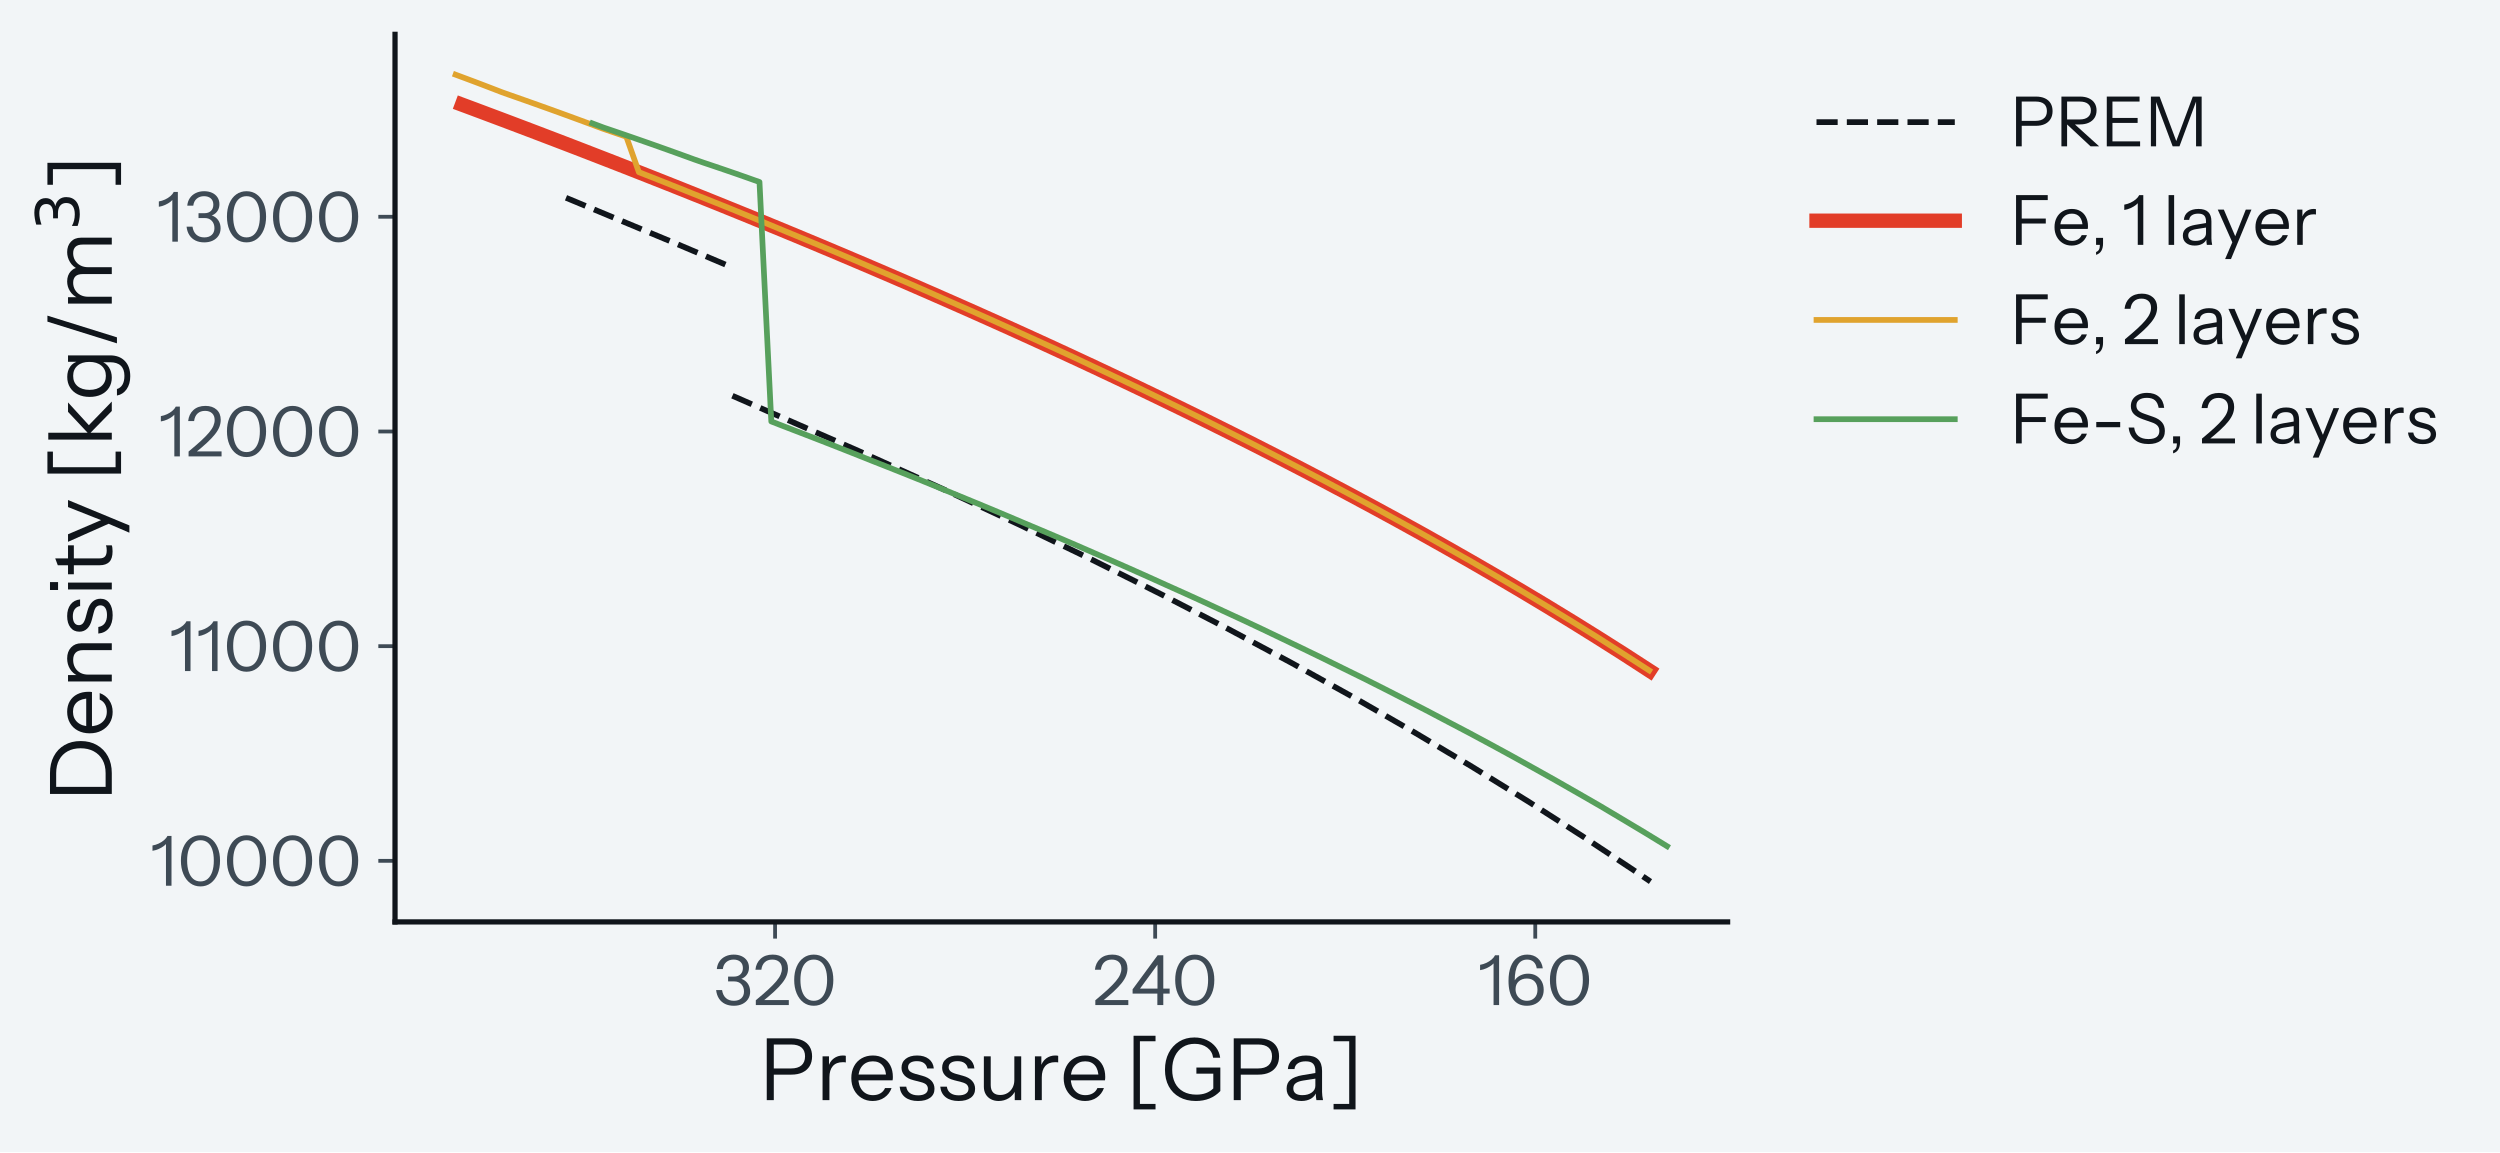
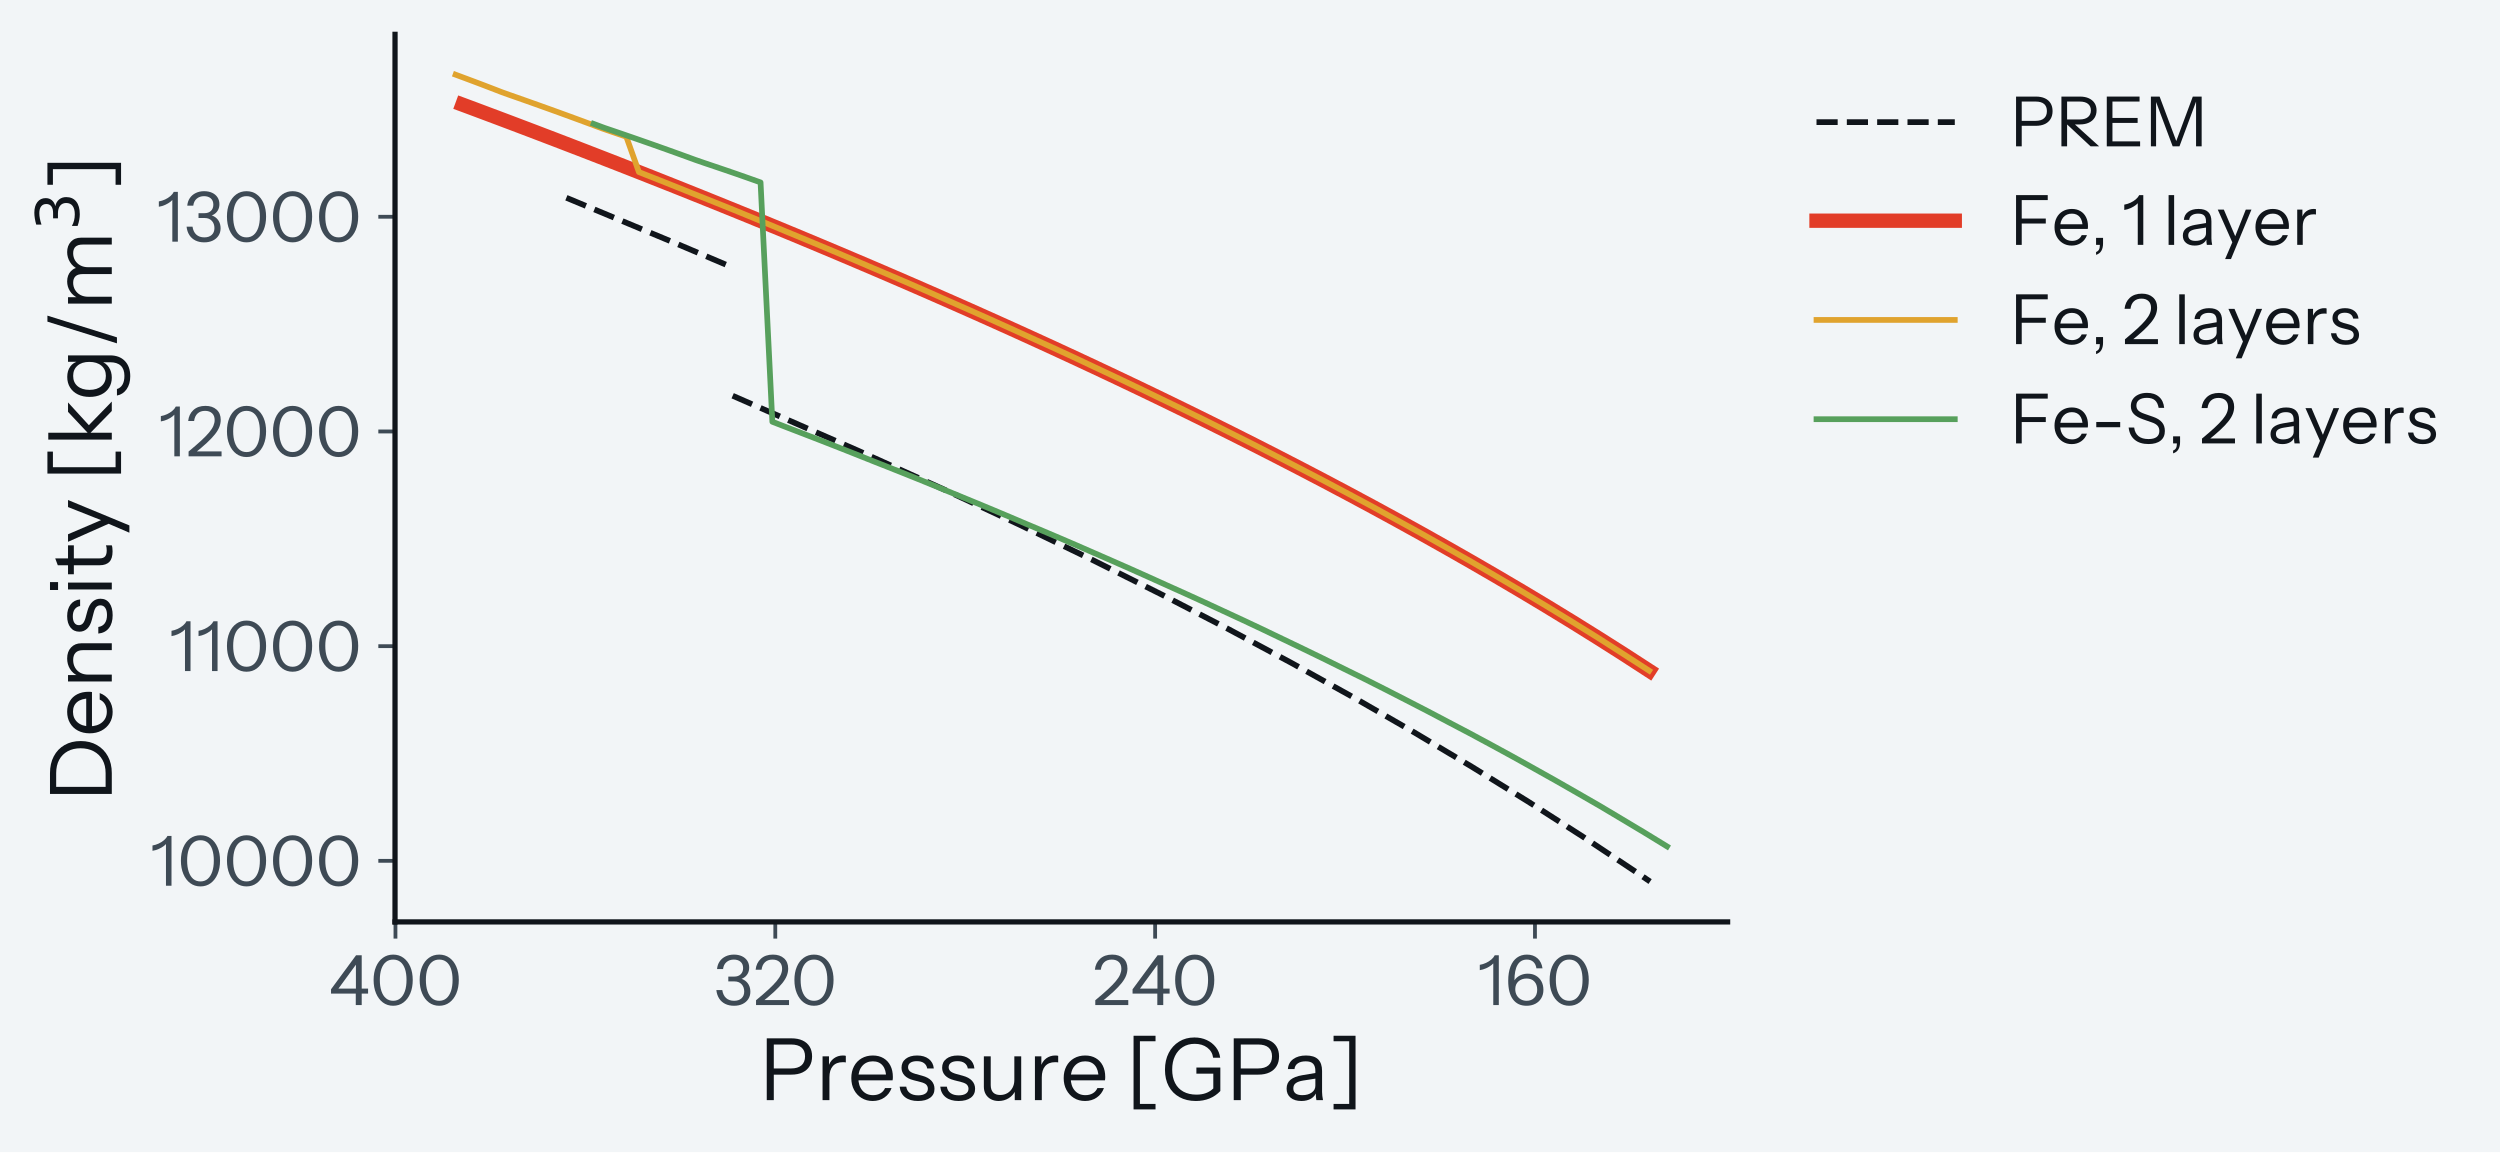
<svg xmlns="http://www.w3.org/2000/svg" xmlns:xlink="http://www.w3.org/1999/xlink" width="524.229pt" height="241.579pt" viewBox="0 0 524.229 241.579" version="1.1">
  <defs>
    <style type="text/css">*{stroke-linejoin: round; stroke-linecap: butt}</style>
  </defs>
  <g id="figure_1">
    <g id="patch_1">
      <path d="M 0 241.579  L 524.229 241.579  L 524.229 0  L 0 0  z " style="fill: #f2f5f7" />
    </g>
    <g id="axes_1">
      <g id="patch_2">
        <path d="M 82.833 193.316  L 362.265 193.316  L 362.265 7.2  L 82.833 7.2  z " style="fill: #f2f5f7" />
      </g>
      <g id="matplotlib.axis_1">
        <g id="xtick_1">
          <g id="line2d_1">
            <defs>
              <path id="m2a301ba8c9" d="M 0 0  L 0 3.5  " style="stroke: #3e4a55; stroke-width: 0.8" />
            </defs>
            <g>
-               <use xlink:href="#m2a301ba8c9" x="321.931" y="193.316" style="fill: #3e4a55; stroke: #3e4a55; stroke-width: 0.8" />
+               <use xlink:href="#m2a301ba8c9" x="321.87" y="193.316" style="fill: #3e4a55; stroke: #3e4a55; stroke-width: 0.8" />
            </g>
          </g>
          <g id="text_1">
-             <g style="fill: #3e4a55" transform="translate(309.9258 210.7564) scale(0.145 -0.145)">
+             <g style="fill: #3e4a55" transform="translate(309.8644 210.7564) scale(0.145 -0.145)">
              <defs>
                <path id="InstrumentSans-Regular-31" d="M 1440 0  L 1440 4083  L 1574 4051  Q 1498 3878 1280 3705  Q 1062 3533 777 3405  Q 493 3277 192 3232  L 192 3725  Q 493 3776 768 3904  Q 1043 4032 1257 4214  Q 1472 4397 1574 4608  L 1952 4608  L 1952 0  L 1440 0  z " transform="scale(0.015625)" />
                <path id="InstrumentSans-Regular-36" d="M 2010 -64  Q 1197 -64 758 528  Q 320 1120 320 2240  Q 320 3014 528 3558  Q 736 4102 1126 4387  Q 1517 4672 2054 4672  Q 2643 4672 3027 4333  Q 3411 3994 3494 3398  L 2931 3398  Q 2874 3795 2640 4003  Q 2406 4211 2048 4211  Q 1478 4211 1187 3724  Q 896 3238 896 2266  L 896 1850  L 749 1907  Q 806 2208 1004 2432  Q 1203 2656 1497 2781  Q 1792 2906 2131 2906  Q 2566 2906 2889 2717  Q 3213 2528 3395 2192  Q 3578 1856 3578 1408  Q 3578 966 3379 633  Q 3181 301 2829 118  Q 2477 -64 2010 -64  z M 2029 397  Q 2464 397 2733 672  Q 3002 947 3002 1414  Q 3002 1901 2742 2179  Q 2483 2458 2016 2458  Q 1568 2458 1270 2195  Q 973 1933 973 1472  Q 973 1152 1110 909  Q 1248 666 1488 531  Q 1728 397 2029 397  z " transform="scale(0.015625)" />
                <path id="InstrumentSans-Regular-30" d="M 2131 -64  Q 1587 -64 1180 240  Q 774 544 547 1085  Q 320 1626 320 2323  Q 320 3021 544 3549  Q 768 4077 1177 4374  Q 1587 4672 2131 4672  Q 2675 4672 3081 4374  Q 3488 4077 3715 3549  Q 3942 3021 3942 2323  Q 3942 1619 3715 1081  Q 3488 544 3081 240  Q 2675 -64 2131 -64  z M 2131 397  Q 2522 397 2797 630  Q 3072 864 3219 1296  Q 3366 1728 3366 2330  Q 3366 2925 3222 3347  Q 3078 3770 2803 3990  Q 2528 4211 2131 4211  Q 1734 4211 1459 3987  Q 1184 3763 1040 3344  Q 896 2925 896 2330  Q 896 1728 1043 1293  Q 1190 858 1465 627  Q 1741 397 2131 397  z " transform="scale(0.015625)" />
              </defs>
              <use xlink:href="#InstrumentSans-Regular-31" />
              <use xlink:href="#InstrumentSans-Regular-36" transform="translate(39.09999 0)" />
              <use xlink:href="#InstrumentSans-Regular-30" transform="translate(98.99998 0)" />
            </g>
          </g>
        </g>
        <g id="xtick_2">
          <g id="line2d_2">
            <g>
-               <use xlink:href="#m2a301ba8c9" x="242.229" y="193.316" style="fill: #3e4a55; stroke: #3e4a55; stroke-width: 0.8" />
+               <use xlink:href="#m2a301ba8c9" x="242.221" y="193.316" style="fill: #3e4a55; stroke: #3e4a55; stroke-width: 0.8" />
            </g>
          </g>
          <g id="text_2">
-             <g style="fill: #3e4a55" transform="translate(229.0999 210.7564) scale(0.145 -0.145)">
+             <g style="fill: #3e4a55" transform="translate(229.0919 210.7564) scale(0.145 -0.145)">
              <defs>
                <path id="InstrumentSans-Regular-32" d="M 256 0  L 256 448  Q 947 1018 1411 1446  Q 1875 1875 2153 2208  Q 2432 2541 2550 2819  Q 2669 3098 2669 3366  Q 2669 3763 2432 3987  Q 2195 4211 1779 4211  Q 1350 4211 1088 3968  Q 826 3725 768 3270  L 218 3270  Q 282 3898 701 4285  Q 1120 4672 1818 4672  Q 2464 4672 2848 4326  Q 3232 3981 3232 3379  Q 3232 3053 3107 2726  Q 2982 2400 2697 2041  Q 2413 1683 1949 1251  Q 1485 819 800 275  L 678 461  L 3309 461  L 3309 0  L 256 0  z " transform="scale(0.015625)" />
                <path id="InstrumentSans-Regular-34" d="M 2509 0  L 2509 1216  L 2522 1344  L 2522 3974  L 2694 3974  L 749 1312  L 576 1523  L 3648 1523  L 3648 1062  L 218 1062  L 218 1459  L 2534 4608  L 3059 4608  L 3059 0  L 2509 0  z " transform="scale(0.015625)" />
              </defs>
              <use xlink:href="#InstrumentSans-Regular-32" />
              <use xlink:href="#InstrumentSans-Regular-34" transform="translate(54.49999 0)" />
              <use xlink:href="#InstrumentSans-Regular-30" transform="translate(114.5 0)" />
            </g>
          </g>
        </g>
        <g id="xtick_3">
          <g id="line2d_3">
            <g>
-               <use xlink:href="#m2a301ba8c9" x="162.527" y="193.316" style="fill: #3e4a55; stroke: #3e4a55; stroke-width: 0.8" />
+               <use xlink:href="#m2a301ba8c9" x="162.572" y="193.316" style="fill: #3e4a55; stroke: #3e4a55; stroke-width: 0.8" />
            </g>
          </g>
          <g id="text_3">
-             <g style="fill: #3e4a55" transform="translate(149.5858 210.7564) scale(0.145 -0.145)">
+             <g style="fill: #3e4a55" transform="translate(149.6312 210.7564) scale(0.145 -0.145)">
              <defs>
                <path id="InstrumentSans-Regular-33" d="M 1894 -64  Q 1434 -64 1085 105  Q 736 275 521 601  Q 307 928 256 1389  L 806 1389  Q 877 909 1158 653  Q 1440 397 1901 397  Q 2336 397 2585 627  Q 2835 858 2835 1254  Q 2835 1670 2592 1929  Q 2349 2189 1939 2189  L 1363 2189  L 1363 2637  L 1920 2637  Q 2291 2637 2512 2851  Q 2733 3066 2733 3424  Q 2733 3802 2499 4006  Q 2266 4211 1869 4211  Q 1478 4211 1203 3984  Q 928 3757 877 3334  L 320 3334  Q 358 3744 563 4041  Q 768 4339 1110 4505  Q 1453 4672 1882 4672  Q 2298 4672 2618 4525  Q 2938 4378 3117 4106  Q 3296 3834 3296 3469  Q 3296 3142 3149 2892  Q 3002 2643 2749 2502  Q 2496 2362 2170 2362  L 2131 2496  Q 2522 2496 2806 2333  Q 3091 2170 3248 1888  Q 3405 1606 3405 1235  Q 3405 851 3213 556  Q 3021 262 2681 99  Q 2342 -64 1894 -64  z " transform="scale(0.015625)" />
              </defs>
              <use xlink:href="#InstrumentSans-Regular-33" />
              <use xlink:href="#InstrumentSans-Regular-32" transform="translate(57.39999 0)" />
              <use xlink:href="#InstrumentSans-Regular-30" transform="translate(111.9 0)" />
            </g>
          </g>
        </g>
-         <g id="text_4">
+         <g id="xtick_4">
+           <g id="line2d_4">
+             <g>
+               <use xlink:href="#m2a301ba8c9" x="82.924" y="193.316" style="fill: #3e4a55; stroke: #3e4a55; stroke-width: 0.8" />
+             </g>
+           </g>
+           <g id="text_4">
+             <g style="fill: #3e4a55" transform="translate(68.91756 210.7564) scale(0.145 -0.145)">
+               <use xlink:href="#InstrumentSans-Regular-34" />
+               <use xlink:href="#InstrumentSans-Regular-30" transform="translate(59.99999 0)" />
+               <use xlink:href="#InstrumentSans-Regular-30" transform="translate(126.6 0)" />
+             </g>
+           </g>
+         </g>
+         <g id="text_5">
          <g style="fill: #10151b" transform="translate(159.2354 230.6889) scale(0.18 -0.18)">
            <defs>
              <path id="InstrumentSans-Regular-50" d="M 550 0  L 550 4608  L 2381 4608  Q 2874 4608 3219 4448  Q 3565 4288 3747 3987  Q 3930 3686 3930 3264  Q 3930 2842 3747 2538  Q 3565 2234 3219 2067  Q 2874 1901 2381 1901  L 934 1901  L 934 2362  L 2362 2362  Q 2874 2362 3139 2595  Q 3405 2829 3405 3264  Q 3405 3699 3142 3923  Q 2880 4147 2362 4147  L 1075 4147  L 1075 0  L 550 0  z " transform="scale(0.015625)" />
              <path id="InstrumentSans-Regular-72" d="M 512 0  L 512 3264  L 992 3264  L 992 2432  L 1024 2432  L 1024 0  L 512 0  z M 1024 1702  L 941 2477  Q 1056 2893 1350 3110  Q 1645 3328 2029 3328  Q 2189 3328 2246 3302  L 2246 2810  Q 2214 2822 2156 2825  Q 2099 2829 2016 2829  Q 1530 2829 1277 2537  Q 1024 2246 1024 1702  z " transform="scale(0.015625)" />
              <path id="InstrumentSans-Regular-65" d="M 1850 -64  Q 1382 -64 1024 157  Q 666 378 461 762  Q 256 1146 256 1645  Q 256 2144 457 2525  Q 659 2906 1024 3117  Q 1389 3328 1862 3328  Q 2317 3328 2653 3129  Q 2989 2931 3171 2572  Q 3354 2214 3354 1728  Q 3354 1664 3350 1606  Q 3347 1549 3334 1478  L 640 1478  L 640 1907  L 3021 1907  L 2854 1670  Q 2854 2259 2595 2576  Q 2336 2893 1862 2893  Q 1376 2893 1078 2557  Q 781 2221 781 1651  Q 781 1069 1078 720  Q 1376 371 1875 371  Q 2189 371 2425 508  Q 2662 646 2771 902  L 3258 902  Q 3098 454 2723 195  Q 2349 -64 1850 -64  z " transform="scale(0.015625)" />
              <path id="InstrumentSans-Regular-73" d="M 1619 -64  Q 1018 -64 659 214  Q 301 493 250 1005  L 742 1005  Q 787 691 1017 524  Q 1248 358 1632 358  Q 1971 358 2163 486  Q 2355 614 2355 851  Q 2355 1018 2246 1142  Q 2138 1267 1811 1350  L 1286 1485  Q 838 1600 614 1840  Q 390 2080 390 2413  Q 390 2835 704 3081  Q 1018 3328 1555 3328  Q 2086 3328 2419 3072  Q 2752 2816 2797 2362  L 2304 2362  Q 2259 2624 2060 2765  Q 1862 2906 1536 2906  Q 1222 2906 1049 2787  Q 877 2669 877 2451  Q 877 2285 1001 2163  Q 1126 2042 1421 1958  L 1933 1818  Q 2387 1696 2617 1446  Q 2848 1197 2848 845  Q 2848 416 2521 176  Q 2195 -64 1619 -64  z " transform="scale(0.015625)" />
              <path id="InstrumentSans-Regular-75" d="M 1574 -64  Q 1254 -64 1004 67  Q 755 198 614 438  Q 474 678 474 992  L 474 3264  L 986 3264  L 986 1126  Q 986 755 1168 569  Q 1350 384 1690 384  Q 1997 384 2233 525  Q 2470 666 2608 918  Q 2746 1171 2746 1498  L 2829 723  Q 2669 358 2329 147  Q 1990 -64 1574 -64  z M 2778 0  L 2778 768  L 2746 768  L 2746 3264  L 3258 3264  L 3258 0  L 2778 0  z " transform="scale(0.015625)" />
              <path id="InstrumentSans-Regular-20" transform="scale(0.015625)" />
              <path id="InstrumentSans-Regular-5b" d="M 576 -691  L 576 4800  L 2214 4800  L 2214 4390  L 1050 4390  L 1050 -282  L 2214 -282  L 2214 -691  L 576 -691  z " transform="scale(0.015625)" />
              <path id="InstrumentSans-Regular-47" d="M 2624 -64  Q 1920 -64 1401 224  Q 883 512 601 1033  Q 320 1555 320 2266  Q 320 2976 598 3517  Q 877 4058 1373 4365  Q 1869 4672 2515 4672  Q 3021 4672 3433 4480  Q 3846 4288 4112 3949  Q 4378 3610 4435 3162  L 3910 3162  Q 3846 3635 3472 3916  Q 3098 4198 2534 4198  Q 2029 4198 1651 3958  Q 1274 3718 1066 3289  Q 858 2861 858 2278  Q 858 1696 1072 1277  Q 1286 858 1692 634  Q 2099 410 2669 410  Q 3059 410 3366 522  Q 3674 634 3923 870  L 4448 678  Q 4096 307 3638 121  Q 3181 -64 2624 -64  z M 3923 678  L 3923 2170  L 4122 1971  L 2662 1971  L 2662 2432  L 4448 2432  L 4448 678  L 3923 678  z " transform="scale(0.015625)" />
              <path id="InstrumentSans-Regular-61" d="M 2515 0  Q 2490 109 2480 249  Q 2470 390 2470 608  L 2438 608  L 2438 2170  Q 2438 2541 2268 2717  Q 2099 2893 1722 2893  Q 1350 2893 1129 2742  Q 909 2592 883 2317  L 390 2317  Q 422 2790 787 3059  Q 1152 3328 1741 3328  Q 2349 3328 2643 3040  Q 2938 2752 2938 2176  L 2938 608  Q 2938 467 2957 316  Q 2976 166 3008 0  L 2515 0  z M 1395 -64  Q 890 -64 592 182  Q 294 429 294 858  Q 294 1286 588 1523  Q 883 1760 1446 1856  L 2586 2048  L 2586 1626  L 1523 1459  Q 1165 1402 979 1267  Q 794 1133 794 877  Q 794 627 963 499  Q 1133 371 1466 371  Q 1894 371 2166 566  Q 2438 762 2438 1075  L 2522 621  Q 2419 294 2121 115  Q 1824 -64 1395 -64  z " transform="scale(0.015625)" />
              <path id="InstrumentSans-Regular-5d" d="M 2022 4800  L 2022 -691  L 384 -691  L 384 -282  L 1549 -282  L 1549 4390  L 384 4390  L 384 4800  L 2022 4800  z " transform="scale(0.015625)" />
            </defs>
            <use xlink:href="#InstrumentSans-Regular-50" />
            <use xlink:href="#InstrumentSans-Regular-72" transform="translate(65.59999 0)" />
            <use xlink:href="#InstrumentSans-Regular-65" transform="translate(103.1 0)" />
            <use xlink:href="#InstrumentSans-Regular-73" transform="translate(159.5 0)" />
            <use xlink:href="#InstrumentSans-Regular-73" transform="translate(206.8 0)" />
            <use xlink:href="#InstrumentSans-Regular-75" transform="translate(254.0999 0)" />
            <use xlink:href="#InstrumentSans-Regular-72" transform="translate(312.9999 0)" />
            <use xlink:href="#InstrumentSans-Regular-65" transform="translate(350.4999 0)" />
            <use xlink:href="#InstrumentSans-Regular-20" transform="translate(406.8999 0)" />
            <use xlink:href="#InstrumentSans-Regular-5b" transform="translate(426.8999 0)" />
            <use xlink:href="#InstrumentSans-Regular-47" transform="translate(467.4999 0)" />
            <use xlink:href="#InstrumentSans-Regular-50" transform="translate(543.9999 0)" />
            <use xlink:href="#InstrumentSans-Regular-61" transform="translate(609.5999 0)" />
            <use xlink:href="#InstrumentSans-Regular-5d" transform="translate(662.8999 0)" />
          </g>
        </g>
      </g>
      <g id="matplotlib.axis_2">
        <g id="ytick_1">
-           <g id="line2d_4">
+           <g id="line2d_5">
            <defs>
              <path id="me776a80f98" d="M 0 0  L -3.5 0  " style="stroke: #3e4a55; stroke-width: 0.8" />
            </defs>
            <g>
              <use xlink:href="#me776a80f98" x="82.833" y="180.51" style="fill: #3e4a55; stroke: #3e4a55; stroke-width: 0.8" />
            </g>
          </g>
-           <g id="text_5">
-             <g style="fill: #3e4a55" transform="translate(31.54 185.7297) scale(0.145 -0.145)">
+           <g id="text_6">
+             <g style="fill: #3e4a55" transform="translate(31.54 185.7295) scale(0.145 -0.145)">
              <use xlink:href="#InstrumentSans-Regular-31" />
              <use xlink:href="#InstrumentSans-Regular-30" transform="translate(39.09999 0)" />
              <use xlink:href="#InstrumentSans-Regular-30" transform="translate(105.7 0)" />
              <use xlink:href="#InstrumentSans-Regular-30" transform="translate(172.3 0)" />
              <use xlink:href="#InstrumentSans-Regular-30" transform="translate(238.9 0)" />
            </g>
          </g>
        </g>
        <g id="ytick_2">
-           <g id="line2d_5">
-             <g>
-               <use xlink:href="#me776a80f98" x="82.833" y="135.493" style="fill: #3e4a55; stroke: #3e4a55; stroke-width: 0.8" />
-             </g>
-           </g>
-           <g id="text_6">
-             <g style="fill: #3e4a55" transform="translate(35.5275 140.7133) scale(0.145 -0.145)">
+           <g id="line2d_6">
+             <g>
+               <use xlink:href="#me776a80f98" x="82.833" y="135.492" style="fill: #3e4a55; stroke: #3e4a55; stroke-width: 0.8" />
+             </g>
+           </g>
+           <g id="text_7">
+             <g style="fill: #3e4a55" transform="translate(35.5275 140.7116) scale(0.145 -0.145)">
              <use xlink:href="#InstrumentSans-Regular-31" />
              <use xlink:href="#InstrumentSans-Regular-31" transform="translate(39.09999 0)" />
              <use xlink:href="#InstrumentSans-Regular-30" transform="translate(78.19998 0)" />
              <use xlink:href="#InstrumentSans-Regular-30" transform="translate(144.8 0)" />
              <use xlink:href="#InstrumentSans-Regular-30" transform="translate(211.4 0)" />
            </g>
          </g>
        </g>
        <g id="ytick_3">
-           <g id="line2d_6">
-             <g>
-               <use xlink:href="#me776a80f98" x="82.833" y="90.477" style="fill: #3e4a55; stroke: #3e4a55; stroke-width: 0.8" />
-             </g>
-           </g>
-           <g id="text_7">
-             <g style="fill: #3e4a55" transform="translate(33.29359 95.69683) scale(0.145 -0.145)">
+           <g id="line2d_7">
+             <g>
+               <use xlink:href="#me776a80f98" x="82.833" y="90.474" style="fill: #3e4a55; stroke: #3e4a55; stroke-width: 0.8" />
+             </g>
+           </g>
+           <g id="text_8">
+             <g style="fill: #3e4a55" transform="translate(33.29359 95.69359) scale(0.145 -0.145)">
              <use xlink:href="#InstrumentSans-Regular-31" />
              <use xlink:href="#InstrumentSans-Regular-32" transform="translate(39.09999 0)" />
              <use xlink:href="#InstrumentSans-Regular-30" transform="translate(93.59998 0)" />
              <use xlink:href="#InstrumentSans-Regular-30" transform="translate(160.2 0)" />
              <use xlink:href="#InstrumentSans-Regular-30" transform="translate(226.8 0)" />
            </g>
          </g>
        </g>
        <g id="ytick_4">
-           <g id="line2d_7">
-             <g>
-               <use xlink:href="#me776a80f98" x="82.833" y="45.46" style="fill: #3e4a55; stroke: #3e4a55; stroke-width: 0.8" />
-             </g>
-           </g>
-           <g id="text_8">
-             <g style="fill: #3e4a55" transform="translate(32.87219 50.68041) scale(0.145 -0.145)">
+           <g id="line2d_8">
+             <g>
+               <use xlink:href="#me776a80f98" x="82.833" y="45.456" style="fill: #3e4a55; stroke: #3e4a55; stroke-width: 0.8" />
+             </g>
+           </g>
+           <g id="text_9">
+             <g style="fill: #3e4a55" transform="translate(32.87219 50.67563) scale(0.145 -0.145)">
              <use xlink:href="#InstrumentSans-Regular-31" />
              <use xlink:href="#InstrumentSans-Regular-33" transform="translate(39.09999 0)" />
              <use xlink:href="#InstrumentSans-Regular-30" transform="translate(96.49998 0)" />
              <use xlink:href="#InstrumentSans-Regular-30" transform="translate(163.1 0)" />
              <use xlink:href="#InstrumentSans-Regular-30" transform="translate(229.7 0)" />
            </g>
          </g>
        </g>
-         <g id="text_9">
+         <g id="text_10">
          <g style="fill: #10151b" transform="translate(23.58 168.0282) rotate(-90) scale(0.18 -0.18)">
            <defs>
              <path id="InstrumentSans-Regular-44" d="M 864 0  L 864 461  L 2099 461  Q 2675 461 3091 694  Q 3507 928 3731 1350  Q 3955 1773 3955 2330  Q 3955 2880 3731 3289  Q 3507 3699 3094 3923  Q 2682 4147 2099 4147  L 864 4147  L 864 4608  L 2099 4608  Q 2822 4608 3360 4323  Q 3898 4038 4195 3523  Q 4493 3008 4493 2317  Q 4493 1626 4192 1104  Q 3891 582 3356 291  Q 2822 0 2106 0  L 864 0  z M 550 0  L 550 4608  L 1075 4608  L 1075 0  L 550 0  z " transform="scale(0.015625)" />
              <path id="InstrumentSans-Regular-6e" d="M 512 0  L 512 3264  L 992 3264  L 992 2496  L 1024 2496  L 1024 0  L 512 0  z M 2848 0  L 2848 2138  Q 2848 2509 2662 2694  Q 2477 2880 2112 2880  Q 1792 2880 1545 2739  Q 1299 2598 1161 2348  Q 1024 2099 1024 1766  L 941 2541  Q 1107 2906 1449 3117  Q 1792 3328 2227 3328  Q 2739 3328 3049 3037  Q 3360 2746 3360 2272  L 3360 0  L 2848 0  z " transform="scale(0.015625)" />
              <path id="InstrumentSans-Regular-69" d="M 512 0  L 512 3264  L 1024 3264  L 1024 0  L 512 0  z M 472 4006  L 472 4608  L 1061 4608  L 1061 4006  L 472 4006  z " transform="scale(0.015625)" />
              <path id="InstrumentSans-Regular-74" d="M 1818 -58  Q 1274 -58 1027 188  Q 781 435 781 902  L 781 4026  L 1293 4218  L 1293 909  Q 1293 634 1433 506  Q 1574 378 1894 378  Q 2022 378 2115 394  Q 2208 410 2266 435  L 2266 0  Q 2202 -26 2083 -42  Q 1965 -58 1818 -58  z M 109 2829  L 109 3264  L 2266 3264  L 2266 2829  L 109 2829  z " transform="scale(0.015625)" />
              <path id="InstrumentSans-Regular-79" d="M 794 -1312  L 1523 384  L 1638 563  L 2707 3264  L 3232 3264  L 1338 -1312  L 794 -1312  z M 1581 -32  L 115 3264  L 678 3264  L 1939 314  L 1581 -32  z " transform="scale(0.015625)" />
              <path id="InstrumentSans-Regular-6b" d="M 512 0  L 512 4736  L 1024 4736  L 1024 0  L 512 0  z M 2643 0  L 909 1696  L 2579 3264  L 3283 3264  L 1408 1549  L 1440 1850  L 3347 0  L 2643 0  z " transform="scale(0.015625)" />
              <path id="InstrumentSans-Regular-67" d="M 1811 -1376  Q 1229 -1376 841 -1104  Q 454 -832 371 -384  L 858 -384  Q 928 -640 1174 -790  Q 1421 -941 1843 -941  Q 2342 -941 2598 -669  Q 2854 -397 2854 128  L 2854 826  L 2918 813  Q 2810 442 2483 221  Q 2157 0 1709 0  Q 1280 0 953 208  Q 627 416 448 787  Q 269 1158 269 1651  Q 269 2150 454 2528  Q 640 2906 976 3114  Q 1312 3322 1760 3322  Q 2221 3322 2531 3098  Q 2842 2874 2944 2458  L 2886 2451  L 2886 3264  L 3366 3264  L 3366 128  Q 3366 -570 2950 -973  Q 2534 -1376 1811 -1376  z M 1837 442  Q 2317 442 2598 774  Q 2880 1107 2880 1677  Q 2880 2234 2598 2557  Q 2317 2880 1837 2880  Q 1350 2880 1072 2553  Q 794 2227 794 1658  Q 794 1101 1075 771  Q 1357 442 1837 442  z " transform="scale(0.015625)" />
              <path id="InstrumentSans-Regular-2f" d="M 384 -384  L 2003 4800  L 2451 4800  L 832 -384  L 384 -384  z " transform="scale(0.015625)" />
              <path id="InstrumentSans-Regular-6d" d="M 512 0  L 512 3264  L 992 3264  L 992 2496  L 1024 2496  L 1024 0  L 512 0  z M 2714 0  L 2714 2163  Q 2714 2534 2547 2707  Q 2381 2880 2067 2880  Q 1773 2880 1536 2739  Q 1299 2598 1161 2348  Q 1024 2099 1024 1766  L 941 2541  Q 1107 2906 1440 3117  Q 1773 3328 2163 3328  Q 2637 3328 2931 3049  Q 3226 2771 3226 2298  L 3226 0  L 2714 0  z M 4915 0  L 4915 2163  Q 4915 2534 4748 2707  Q 4582 2880 4269 2880  Q 3974 2880 3737 2739  Q 3501 2598 3363 2348  Q 3226 2099 3226 1766  L 3098 2541  Q 3264 2906 3609 3117  Q 3955 3328 4352 3328  Q 4826 3328 5126 3049  Q 5427 2771 5427 2298  L 5427 0  L 4915 0  z " transform="scale(0.015625)" />
              <path id="DejaVuSans-33" d="M 2597 2516  Q 3050 2419 3304 2112  Q 3559 1806 3559 1356  Q 3559 666 3084 287  Q 2609 -91 1734 -91  Q 1441 -91 1130 -33  Q 819 25 488 141  L 488 750  Q 750 597 1062 519  Q 1375 441 1716 441  Q 2309 441 2620 675  Q 2931 909 2931 1356  Q 2931 1769 2642 2001  Q 2353 2234 1838 2234  L 1294 2234  L 1294 2753  L 1863 2753  Q 2328 2753 2575 2939  Q 2822 3125 2822 3475  Q 2822 3834 2567 4026  Q 2313 4219 1838 4219  Q 1578 4219 1281 4162  Q 984 4106 628 3988  L 628 4550  Q 988 4650 1302 4700  Q 1616 4750 1894 4750  Q 2613 4750 3031 4423  Q 3450 4097 3450 3541  Q 3450 3153 3228 2886  Q 3006 2619 2597 2516  z " transform="scale(0.015625)" />
            </defs>
            <use xlink:href="#InstrumentSans-Regular-44" transform="translate(0 0.765625)" />
            <use xlink:href="#InstrumentSans-Regular-65" transform="translate(75.19998 0.765625)" />
            <use xlink:href="#InstrumentSans-Regular-6e" transform="translate(131.6 0.765625)" />
            <use xlink:href="#InstrumentSans-Regular-73" transform="translate(191.5 0.765625)" />
            <use xlink:href="#InstrumentSans-Regular-69" transform="translate(238.8 0.765625)" />
            <use xlink:href="#InstrumentSans-Regular-74" transform="translate(262.7999 0.765625)" />
            <use xlink:href="#InstrumentSans-Regular-79" transform="translate(300.4999 0.765625)" />
            <use xlink:href="#InstrumentSans-Regular-20" transform="translate(352.7999 0.765625)" />
            <use xlink:href="#InstrumentSans-Regular-5b" transform="translate(372.7999 0.765625)" />
            <use xlink:href="#InstrumentSans-Regular-6b" transform="translate(413.3999 0.765625)" />
            <use xlink:href="#InstrumentSans-Regular-67" transform="translate(466.8999 0.765625)" />
            <use xlink:href="#InstrumentSans-Regular-2f" transform="translate(527.4999 0.765625)" />
            <use xlink:href="#InstrumentSans-Regular-6d" transform="translate(571.7999 0.765625)" />
            <use xlink:href="#DejaVuSans-33" transform="translate(664.9569 39.04688) scale(0.7)" />
            <use xlink:href="#InstrumentSans-Regular-5d" transform="translate(712.2274 0.765625)" />
          </g>
        </g>
      </g>
-       <g id="line2d_8">
-         <path d="M 118.688 41.476  L 119.528 41.822  L 142.149 51.245  L 153.582 56.102  L 153.582 56.102  " clip-path="url(#pd178bec94d)" style="fill: none; stroke-dasharray: 4.44,1.92; stroke-dashoffset: 0; stroke: #10151b; stroke-width: 1.2" />
-       </g>
      <g id="line2d_9">
-         <path d="M 153.582 82.989  L 179.933 94.519  L 197.813 102.589  L 213.899 110.091  L 229.008 117.38  L 243.437 124.588  L 257.328 131.773  L 270.749 138.965  L 283.745 146.18  L 296.351 153.432  L 308.577 160.72  L 320.445 168.053  L 331.965 175.432  L 343.144 182.855  L 346.09 184.857  L 346.09 184.857  " clip-path="url(#pd178bec94d)" style="fill: none; stroke-dasharray: 4.44,1.92; stroke-dashoffset: 0; stroke: #10151b; stroke-width: 1.2" />
+         <path d="M 118.763 41.472  L 119.602 41.817  L 142.208 51.24  L 153.634 56.097  L 153.634 56.097  " clip-path="url(#p41ad4bad2e)" style="fill: none; stroke-dasharray: 4.44,1.92; stroke-dashoffset: 0; stroke: #10151b; stroke-width: 1.2" />
      </g>
      <g id="line2d_10">
-         <path d="M 96.882 21.941  L 96.93 21.959  L 97.077 22.014  L 97.322 22.105  L 97.665 22.232  L 98.105 22.396  L 98.642 22.596  L 99.278 22.833  L 100.01 23.107  L 100.839 23.417  L 101.766 23.765  L 102.788 24.149  L 103.907 24.568  L 105.122 25.024  L 106.432 25.518  L 107.838 26.049  L 109.338 26.617  L 110.933 27.221  L 112.621 27.864  L 114.403 28.544  L 116.277 29.259  L 118.244 30.012  L 120.303 30.804  L 122.453 31.633  L 124.693 32.501  L 127.023 33.405  L 129.442 34.347  L 131.95 35.328  L 134.545 36.348  L 137.227 37.406  L 139.995 38.502  L 142.849 39.636  L 145.787 40.812  L 148.808 42.025  L 151.913 43.278  L 155.098 44.571  L 158.365 45.904  L 161.711 47.277  L 165.136 48.689  L 168.639 50.144  L 172.218 51.638  L 175.873 53.176  L 179.602 54.753  L 183.404 56.371  L 187.278 58.034  L 191.223 59.738  L 195.238 61.486  L 199.32 63.278  L 203.47 65.112  L 207.685 66.992  L 211.964 68.915  L 216.306 70.885  L 220.709 72.899  L 225.172 74.962  L 229.694 77.069  L 234.273 79.227  L 238.907 81.431  L 243.594 83.684  L 248.334 85.987  L 253.124 88.342  L 257.963 90.746  L 262.85 93.203  L 267.781 95.714  L 272.756 98.28  L 277.773 100.898  L 282.83 103.576  L 287.925 106.31  L 293.055 109.102  L 298.22 111.956  L 303.417 114.872  L 308.644 117.851  L 313.9 120.895  L 319.18 124.005  L 324.485 127.185  L 329.811 130.437  L 335.155 133.764  L 340.517 137.164  L 345.893 140.646  " clip-path="url(#pd178bec94d)" style="fill: none; stroke: #e23d28; stroke-width: 3; stroke-linecap: square" />
+         <path d="M 153.634 82.986  L 179.967 94.516  L 197.839 102.588  L 213.915 110.09  L 229.014 117.381  L 243.438 124.591  L 257.32 131.777  L 270.732 138.969  L 283.72 146.185  L 296.318 153.437  L 308.542 160.73  L 320.402 168.064  L 331.915 175.443  L 343.086 182.867  L 346.012 184.857  L 346.012 184.857  " clip-path="url(#p41ad4bad2e)" style="fill: none; stroke-dasharray: 4.44,1.92; stroke-dashoffset: 0; stroke: #10151b; stroke-width: 1.2" />
      </g>
      <g id="line2d_11">
-         <path d="M 95.534 15.66  L 95.584 15.678  L 95.734 15.734  L 95.984 15.827  L 96.334 15.956  L 96.783 16.123  L 97.332 16.327  L 97.98 16.569  L 98.727 16.848  L 99.574 17.165  L 100.519 17.522  L 101.563 17.921  L 102.705 18.359  L 103.945 18.836  L 105.282 19.352  L 106.716 19.861  L 108.247 20.397  L 109.874 20.969  L 111.598 21.579  L 113.416 22.227  L 115.33 22.914  L 117.338 23.639  L 119.44 24.404  L 121.635 25.21  L 123.923 26.057  L 126.303 26.945  L 128.775 27.79  L 131.334 28.664  L 133.968 36.103  L 136.679 37.168  L 139.47 38.273  L 142.344 39.419  L 145.302 40.608  L 148.344 41.821  L 151.468 43.066  L 154.672 44.366  L 157.956 45.71  L 161.318 47.099  L 164.759 48.533  L 168.276 49.984  L 171.87 51.476  L 175.538 53.015  L 179.28 54.602  L 183.094 56.236  L 186.98 57.881  L 190.936 59.58  L 194.962 61.342  L 199.055 63.157  L 203.214 64.987  L 207.439 66.864  L 211.727 68.797  L 216.078 70.778  L 220.49 72.775  L 224.962 74.831  L 229.492 76.966  L 234.079 79.119  L 238.72 81.326  L 243.415 83.597  L 248.162 85.887  L 252.959 88.234  L 257.805 90.656  L 262.698 93.106  L 267.635 95.63  L 272.617 98.197  L 277.639 100.81  L 282.702 103.493  L 287.802 106.218  L 292.939 109.04  L 298.109 111.879  L 303.311 114.81  L 308.543 117.764  L 313.803 120.832  L 319.088 123.936  L 324.397 127.127  L 329.727 130.369  L 335.076 133.689  L 340.442 137.117  L 345.822 140.588  " clip-path="url(#pd178bec94d)" style="fill: none; stroke: #e0a32e; stroke-width: 1.2; stroke-linecap: square" />
+         <path d="M 96.971 21.936  L 97.02 21.954  L 97.166 22.008  L 97.411 22.099  L 97.753 22.227  L 98.193 22.39  L 98.731 22.591  L 99.365 22.828  L 100.097 23.101  L 100.926 23.412  L 101.852 23.759  L 102.874 24.143  L 103.992 24.562  L 105.206 25.019  L 106.515 25.512  L 107.92 26.043  L 109.419 26.611  L 111.012 27.216  L 112.7 27.858  L 114.48 28.538  L 116.354 29.253  L 118.319 30.007  L 120.376 30.799  L 122.525 31.627  L 124.764 32.496  L 127.092 33.399  L 129.51 34.342  L 132.015 35.323  L 134.609 36.343  L 137.289 37.401  L 140.056 38.497  L 142.907 39.631  L 145.843 40.807  L 148.863 42.02  L 151.965 43.274  L 155.149 44.566  L 158.413 45.899  L 161.757 47.272  L 165.18 48.685  L 168.68 50.139  L 172.257 51.634  L 175.909 53.171  L 179.636 54.749  L 183.436 56.367  L 187.307 58.03  L 191.249 59.734  L 195.261 61.482  L 199.341 63.274  L 203.488 65.108  L 207.7 66.988  L 211.976 68.911  L 216.315 70.881  L 220.716 72.895  L 225.176 74.958  L 229.694 77.066  L 234.27 79.223  L 238.901 81.427  L 243.585 83.681  L 248.322 85.984  L 253.109 88.339  L 257.945 90.743  L 262.828 93.2  L 267.756 95.711  L 272.728 98.277  L 277.741 100.895  L 282.795 103.574  L 287.886 106.307  L 293.013 109.1  L 298.175 111.953  L 303.368 114.87  L 308.592 117.849  L 313.843 120.893  L 319.121 124.003  L 324.422 127.183  L 329.744 130.435  L 335.085 133.762  L 340.443 137.163  L 345.816 140.645  " clip-path="url(#p41ad4bad2e)" style="fill: none; stroke: #e23d28; stroke-width: 3; stroke-linecap: square" />
      </g>
      <g id="line2d_12">
-         <path d="M 124.203 25.867  L 124.252 25.886  L 124.398 25.94  L 124.643 26.031  L 124.985 26.159  L 125.424 26.324  L 125.961 26.525  L 126.595 26.762  L 127.327 27.009  L 128.155 27.29  L 129.08 27.605  L 130.101 27.953  L 131.219 28.337  L 132.432 28.756  L 133.741 29.21  L 135.145 29.699  L 136.644 30.226  L 138.238 30.789  L 139.925 31.389  L 141.706 32.028  L 143.58 32.705  L 145.546 33.422  L 147.604 34.138  L 149.754 34.86  L 151.995 35.621  L 154.326 36.423  L 156.747 37.273  L 159.257 38.165  L 161.734 88.377  L 164.172 89.325  L 166.672 90.288  L 169.234 91.272  L 171.856 92.288  L 174.541 93.335  L 177.286 94.414  L 180.094 95.527  L 182.963 96.672  L 185.893 97.825  L 188.884 99.013  L 191.936 100.236  L 195.049 101.496  L 198.221 102.804  L 201.452 104.131  L 204.742 105.483  L 208.091 106.873  L 211.496 108.302  L 214.959 109.773  L 218.477 111.251  L 222.051 112.767  L 225.679 114.326  L 229.36 115.93  L 233.094 117.561  L 236.879 119.227  L 240.715 120.94  L 244.6 122.697  L 248.534 124.461  L 252.516 126.274  L 256.544 128.138  L 260.617 130.021  L 264.734 131.96  L 268.894 133.953  L 273.095 135.966  L 277.337 138.021  L 281.618 140.135  L 285.937 142.258  L 290.293 144.452  L 294.683 146.699  L 299.108 148.975  L 303.564 151.32  L 308.052 153.674  L 312.568 156.101  L 317.113 158.575  L 321.683 161.116  L 326.279 163.69  L 330.897 166.329  L 335.536 169  L 340.195 171.774  L 344.871 174.572  L 349.564 177.446  " clip-path="url(#pd178bec94d)" style="fill: none; stroke: #57a05c; stroke-width: 1.2; stroke-linecap: square" />
+         <path d="M 95.534 15.66  L 95.584 15.678  L 95.734 15.734  L 95.984 15.827  L 96.333 15.956  L 96.783 16.123  L 97.331 16.327  L 97.979 16.569  L 98.727 16.848  L 99.573 17.165  L 100.518 17.52  L 101.561 17.917  L 102.703 18.355  L 103.942 18.832  L 105.279 19.348  L 106.713 19.861  L 108.243 20.396  L 109.87 20.969  L 111.593 21.579  L 113.411 22.227  L 115.324 22.913  L 117.332 23.638  L 119.433 24.404  L 121.628 25.209  L 123.915 26.056  L 126.294 26.944  L 128.767 27.792  L 131.331 28.668  L 133.976 36.083  L 136.694 37.154  L 139.489 38.26  L 142.365 39.408  L 145.326 40.598  L 148.369 41.813  L 151.494 43.06  L 154.699 44.359  L 157.983 45.705  L 161.347 47.095  L 164.788 48.531  L 168.306 49.982  L 171.899 51.476  L 175.568 53.016  L 179.31 54.605  L 183.124 56.24  L 187.01 57.886  L 190.966 59.585  L 194.991 61.349  L 199.084 63.165  L 203.243 64.996  L 207.468 66.875  L 211.756 68.809  L 216.106 70.791  L 220.517 72.789  L 224.988 74.846  L 229.517 76.982  L 234.103 79.136  L 238.743 81.344  L 243.437 83.617  L 248.183 85.908  L 252.979 88.257  L 257.824 90.679  L 262.715 93.131  L 267.652 95.657  L 272.632 98.225  L 277.653 100.84  L 282.714 103.524  L 287.813 106.25  L 292.948 109.074  L 298.116 111.914  L 303.317 114.847  L 308.547 117.803  L 313.805 120.871  L 319.089 123.978  L 324.396 127.17  L 329.724 130.415  L 335.071 133.736  L 340.435 137.165  L 345.813 140.64  " clip-path="url(#p41ad4bad2e)" style="fill: none; stroke: #e0a32e; stroke-width: 1.2; stroke-linecap: square" />
+       </g>
+       <g id="line2d_13">
+         <path d="M 124.472 25.971  L 124.521 25.989  L 124.668 26.044  L 124.912 26.135  L 125.253 26.263  L 125.692 26.427  L 126.228 26.628  L 126.862 26.858  L 127.592 27.105  L 128.419 27.386  L 129.343 27.7  L 130.363 28.049  L 131.479 28.433  L 132.691 28.851  L 133.998 29.305  L 135.401 29.795  L 136.898 30.321  L 138.489 30.884  L 140.175 31.485  L 141.953 32.124  L 143.824 32.801  L 145.788 33.518  L 147.844 34.227  L 149.991 34.949  L 152.229 35.709  L 154.557 36.509  L 156.975 37.359  L 159.482 38.249  L 161.954 88.44  L 164.389 89.386  L 166.886 90.348  L 169.445 91.332  L 172.064 92.347  L 174.745 93.394  L 177.488 94.474  L 180.292 95.586  L 183.157 96.73  L 186.084 97.883  L 189.071 99.071  L 192.12 100.293  L 195.228 101.555  L 198.397 102.863  L 201.624 104.188  L 204.91 105.54  L 208.255 106.93  L 211.656 108.359  L 215.115 109.83  L 218.629 111.307  L 222.198 112.823  L 225.822 114.381  L 229.498 115.986  L 233.228 117.616  L 237.009 119.282  L 240.84 120.995  L 244.721 122.75  L 248.65 124.514  L 252.627 126.328  L 256.65 128.191  L 260.719 130.074  L 264.831 132.013  L 268.987 134.006  L 273.183 136.018  L 277.421 138.073  L 281.697 140.187  L 286.011 142.309  L 290.361 144.504  L 294.747 146.75  L 299.166 149.026  L 303.617 151.37  L 308.1 153.724  L 312.611 156.151  L 317.15 158.624  L 321.715 161.166  L 326.305 163.738  L 330.918 166.378  L 335.552 169.047  L 340.205 171.821  L 344.877 174.619  L 349.564 177.492  " clip-path="url(#p41ad4bad2e)" style="fill: none; stroke: #57a05c; stroke-width: 1.2; stroke-linecap: square" />
      </g>
      <g id="patch_3">
        <path d="M 82.833 193.316  L 82.833 7.2  " style="fill: none; stroke: #10151b; stroke-width: 1.1; stroke-linejoin: miter; stroke-linecap: square" />
      </g>
      <g id="patch_4">
        <path d="M 82.833 193.316  L 362.265 193.316  " style="fill: none; stroke: #10151b; stroke-width: 1.1; stroke-linejoin: miter; stroke-linecap: square" />
      </g>
      <g id="legend_1">
-         <g id="line2d_13">
+         <g id="line2d_14">
          <path d="M 380.904 25.615  L 395.404 25.615  L 409.904 25.615  " style="fill: none; stroke-dasharray: 4.44,1.92; stroke-dashoffset: 0; stroke: #10151b; stroke-width: 1.2" />
        </g>
-         <g id="text_10">
+         <g id="text_11">
          <g style="fill: #10151b" transform="translate(421.5036 30.69) scale(0.145 -0.145)">
            <defs>
              <path id="InstrumentSans-Regular-52" d="M 550 0  L 550 4608  L 2253 4608  Q 2746 4608 3091 4448  Q 3437 4288 3619 4003  Q 3802 3718 3802 3328  Q 3802 2938 3619 2646  Q 3437 2355 3091 2192  Q 2746 2029 2253 2029  L 934 2029  L 934 2490  L 2234 2490  Q 2746 2490 3011 2714  Q 3277 2938 3277 3328  Q 3277 3712 3014 3929  Q 2752 4147 2234 4147  L 1075 4147  L 1075 0  L 550 0  z M 3251 0  L 800 2285  L 1517 2285  L 4045 0  L 3251 0  z " transform="scale(0.015625)" />
              <path id="InstrumentSans-Regular-45" d="M 550 0  L 550 4608  L 1075 4608  L 1075 0  L 550 0  z M 819 0  L 819 461  L 3635 461  L 3635 0  L 819 0  z M 819 2170  L 819 2630  L 3405 2630  L 3405 2170  L 819 2170  z M 819 4147  L 819 4608  L 3584 4608  L 3584 4147  L 819 4147  z " transform="scale(0.015625)" />
              <path id="InstrumentSans-Regular-4d" d="M 550 0  L 550 4608  L 1357 4608  L 3021 166  L 2778 166  L 4429 4608  L 5248 4608  L 5248 0  L 4730 0  L 4730 4333  L 4800 4333  L 3194 0  L 2566 0  L 960 4294  L 1030 4294  L 1030 0  L 550 0  z " transform="scale(0.015625)" />
            </defs>
            <use xlink:href="#InstrumentSans-Regular-50" />
            <use xlink:href="#InstrumentSans-Regular-52" transform="translate(65.59999 0)" />
            <use xlink:href="#InstrumentSans-Regular-45" transform="translate(131.2 0)" />
            <use xlink:href="#InstrumentSans-Regular-4d" transform="translate(195 0)" />
          </g>
        </g>
-         <g id="line2d_14">
+         <g id="line2d_15">
          <path d="M 380.904 46.278  L 395.404 46.278  L 409.904 46.278  " style="fill: none; stroke: #e23d28; stroke-width: 3; stroke-linecap: square" />
        </g>
-         <g id="text_11">
+         <g id="text_12">
          <g style="fill: #10151b" transform="translate(421.5036 51.3525) scale(0.145 -0.145)">
            <defs>
              <path id="InstrumentSans-Regular-46" d="M 550 0  L 550 4608  L 1075 4608  L 1075 0  L 550 0  z M 819 1978  L 819 2438  L 3302 2438  L 3302 1978  L 819 1978  z M 819 4147  L 819 4608  L 3482 4608  L 3482 4147  L 819 4147  z " transform="scale(0.015625)" />
              <path id="InstrumentSans-Regular-2c" d="M 493 -922  L 493 -659  Q 678 -589 761 -438  Q 845 -288 845 19  L 1043 0  L 493 0  L 493 653  L 1139 653  L 1139 134  Q 1139 -275 985 -544  Q 832 -813 493 -922  z " transform="scale(0.015625)" />
              <path id="InstrumentSans-Regular-6c" d="M 512 0  L 512 4608  L 1024 4608  L 1024 0  L 512 0  z " transform="scale(0.015625)" />
            </defs>
            <use xlink:href="#InstrumentSans-Regular-46" />
            <use xlink:href="#InstrumentSans-Regular-65" transform="translate(60.2 0)" />
            <use xlink:href="#InstrumentSans-Regular-2c" transform="translate(116.6 0)" />
            <use xlink:href="#InstrumentSans-Regular-20" transform="translate(142.1 0)" />
            <use xlink:href="#InstrumentSans-Regular-31" transform="translate(162.1 0)" />
            <use xlink:href="#InstrumentSans-Regular-20" transform="translate(201.2 0)" />
            <use xlink:href="#InstrumentSans-Regular-6c" transform="translate(221.1999 0)" />
            <use xlink:href="#InstrumentSans-Regular-61" transform="translate(245.1999 0)" />
            <use xlink:href="#InstrumentSans-Regular-79" transform="translate(298.4999 0)" />
            <use xlink:href="#InstrumentSans-Regular-65" transform="translate(350.7999 0)" />
            <use xlink:href="#InstrumentSans-Regular-72" transform="translate(407.1999 0)" />
          </g>
        </g>
-         <g id="line2d_15">
+         <g id="line2d_16">
          <path d="M 380.904 67.085  L 395.404 67.085  L 409.904 67.085  " style="fill: none; stroke: #e0a32e; stroke-width: 1.2; stroke-linecap: square" />
        </g>
-         <g id="text_12">
+         <g id="text_13">
          <g style="fill: #10151b" transform="translate(421.5036 72.16) scale(0.145 -0.145)">
            <use xlink:href="#InstrumentSans-Regular-46" />
            <use xlink:href="#InstrumentSans-Regular-65" transform="translate(60.2 0)" />
            <use xlink:href="#InstrumentSans-Regular-2c" transform="translate(116.6 0)" />
            <use xlink:href="#InstrumentSans-Regular-20" transform="translate(142.1 0)" />
            <use xlink:href="#InstrumentSans-Regular-32" transform="translate(162.1 0)" />
            <use xlink:href="#InstrumentSans-Regular-20" transform="translate(216.5999 0)" />
            <use xlink:href="#InstrumentSans-Regular-6c" transform="translate(236.5999 0)" />
            <use xlink:href="#InstrumentSans-Regular-61" transform="translate(260.5999 0)" />
            <use xlink:href="#InstrumentSans-Regular-79" transform="translate(313.8999 0)" />
            <use xlink:href="#InstrumentSans-Regular-65" transform="translate(366.1999 0)" />
            <use xlink:href="#InstrumentSans-Regular-72" transform="translate(422.5999 0)" />
            <use xlink:href="#InstrumentSans-Regular-73" transform="translate(460.0999 0)" />
          </g>
        </g>
-         <g id="line2d_16">
+         <g id="line2d_17">
          <path d="M 380.904 87.906  L 395.404 87.906  L 409.904 87.906  " style="fill: none; stroke: #57a05c; stroke-width: 1.2; stroke-linecap: square" />
        </g>
-         <g id="text_13">
+         <g id="text_14">
          <g style="fill: #10151b" transform="translate(421.5036 92.98109) scale(0.145 -0.145)">
            <defs>
              <path id="InstrumentSans-Regular-2d" d="M 512 1498  L 512 1984  L 2726 1984  L 2726 1498  L 512 1498  z " transform="scale(0.015625)" />
              <path id="InstrumentSans-Regular-53" d="M 2112 -58  Q 1306 -58 829 339  Q 352 736 269 1472  L 781 1472  Q 851 941 1184 672  Q 1517 403 2106 403  Q 2605 403 2857 592  Q 3110 781 3110 1146  Q 3110 1459 2937 1644  Q 2765 1830 2400 1952  L 1626 2221  Q 1037 2426 755 2717  Q 474 3008 474 3456  Q 474 3827 659 4099  Q 845 4371 1184 4524  Q 1523 4678 1971 4678  Q 2662 4678 3078 4316  Q 3494 3955 3558 3290  L 3046 3290  Q 2963 3770 2704 3994  Q 2445 4218 1958 4218  Q 1498 4218 1242 4032  Q 986 3846 986 3507  Q 986 3219 1165 3046  Q 1344 2874 1722 2746  L 2547 2458  Q 3085 2272 3353 1955  Q 3622 1638 3622 1152  Q 3622 576 3228 259  Q 2835 -58 2112 -58  z " transform="scale(0.015625)" />
            </defs>
            <use xlink:href="#InstrumentSans-Regular-46" />
            <use xlink:href="#InstrumentSans-Regular-65" transform="translate(60.2 0)" />
            <use xlink:href="#InstrumentSans-Regular-2d" transform="translate(116.6 0)" />
            <use xlink:href="#InstrumentSans-Regular-53" transform="translate(167.2 0)" />
            <use xlink:href="#InstrumentSans-Regular-2c" transform="translate(228 0)" />
            <use xlink:href="#InstrumentSans-Regular-20" transform="translate(253.5 0)" />
            <use xlink:href="#InstrumentSans-Regular-32" transform="translate(273.4999 0)" />
            <use xlink:href="#InstrumentSans-Regular-20" transform="translate(327.9999 0)" />
            <use xlink:href="#InstrumentSans-Regular-6c" transform="translate(347.9999 0)" />
            <use xlink:href="#InstrumentSans-Regular-61" transform="translate(371.9999 0)" />
            <use xlink:href="#InstrumentSans-Regular-79" transform="translate(425.2999 0)" />
            <use xlink:href="#InstrumentSans-Regular-65" transform="translate(477.5999 0)" />
            <use xlink:href="#InstrumentSans-Regular-72" transform="translate(533.9999 0)" />
            <use xlink:href="#InstrumentSans-Regular-73" transform="translate(571.4998 0)" />
          </g>
        </g>
      </g>
    </g>
  </g>
  <defs>
-     <clipPath id="pd178bec94d">
+     <clipPath id="p41ad4bad2e">
      <rect x="82.833" y="7.2" width="279.432" height="186.116" />
    </clipPath>
  </defs>
</svg>
